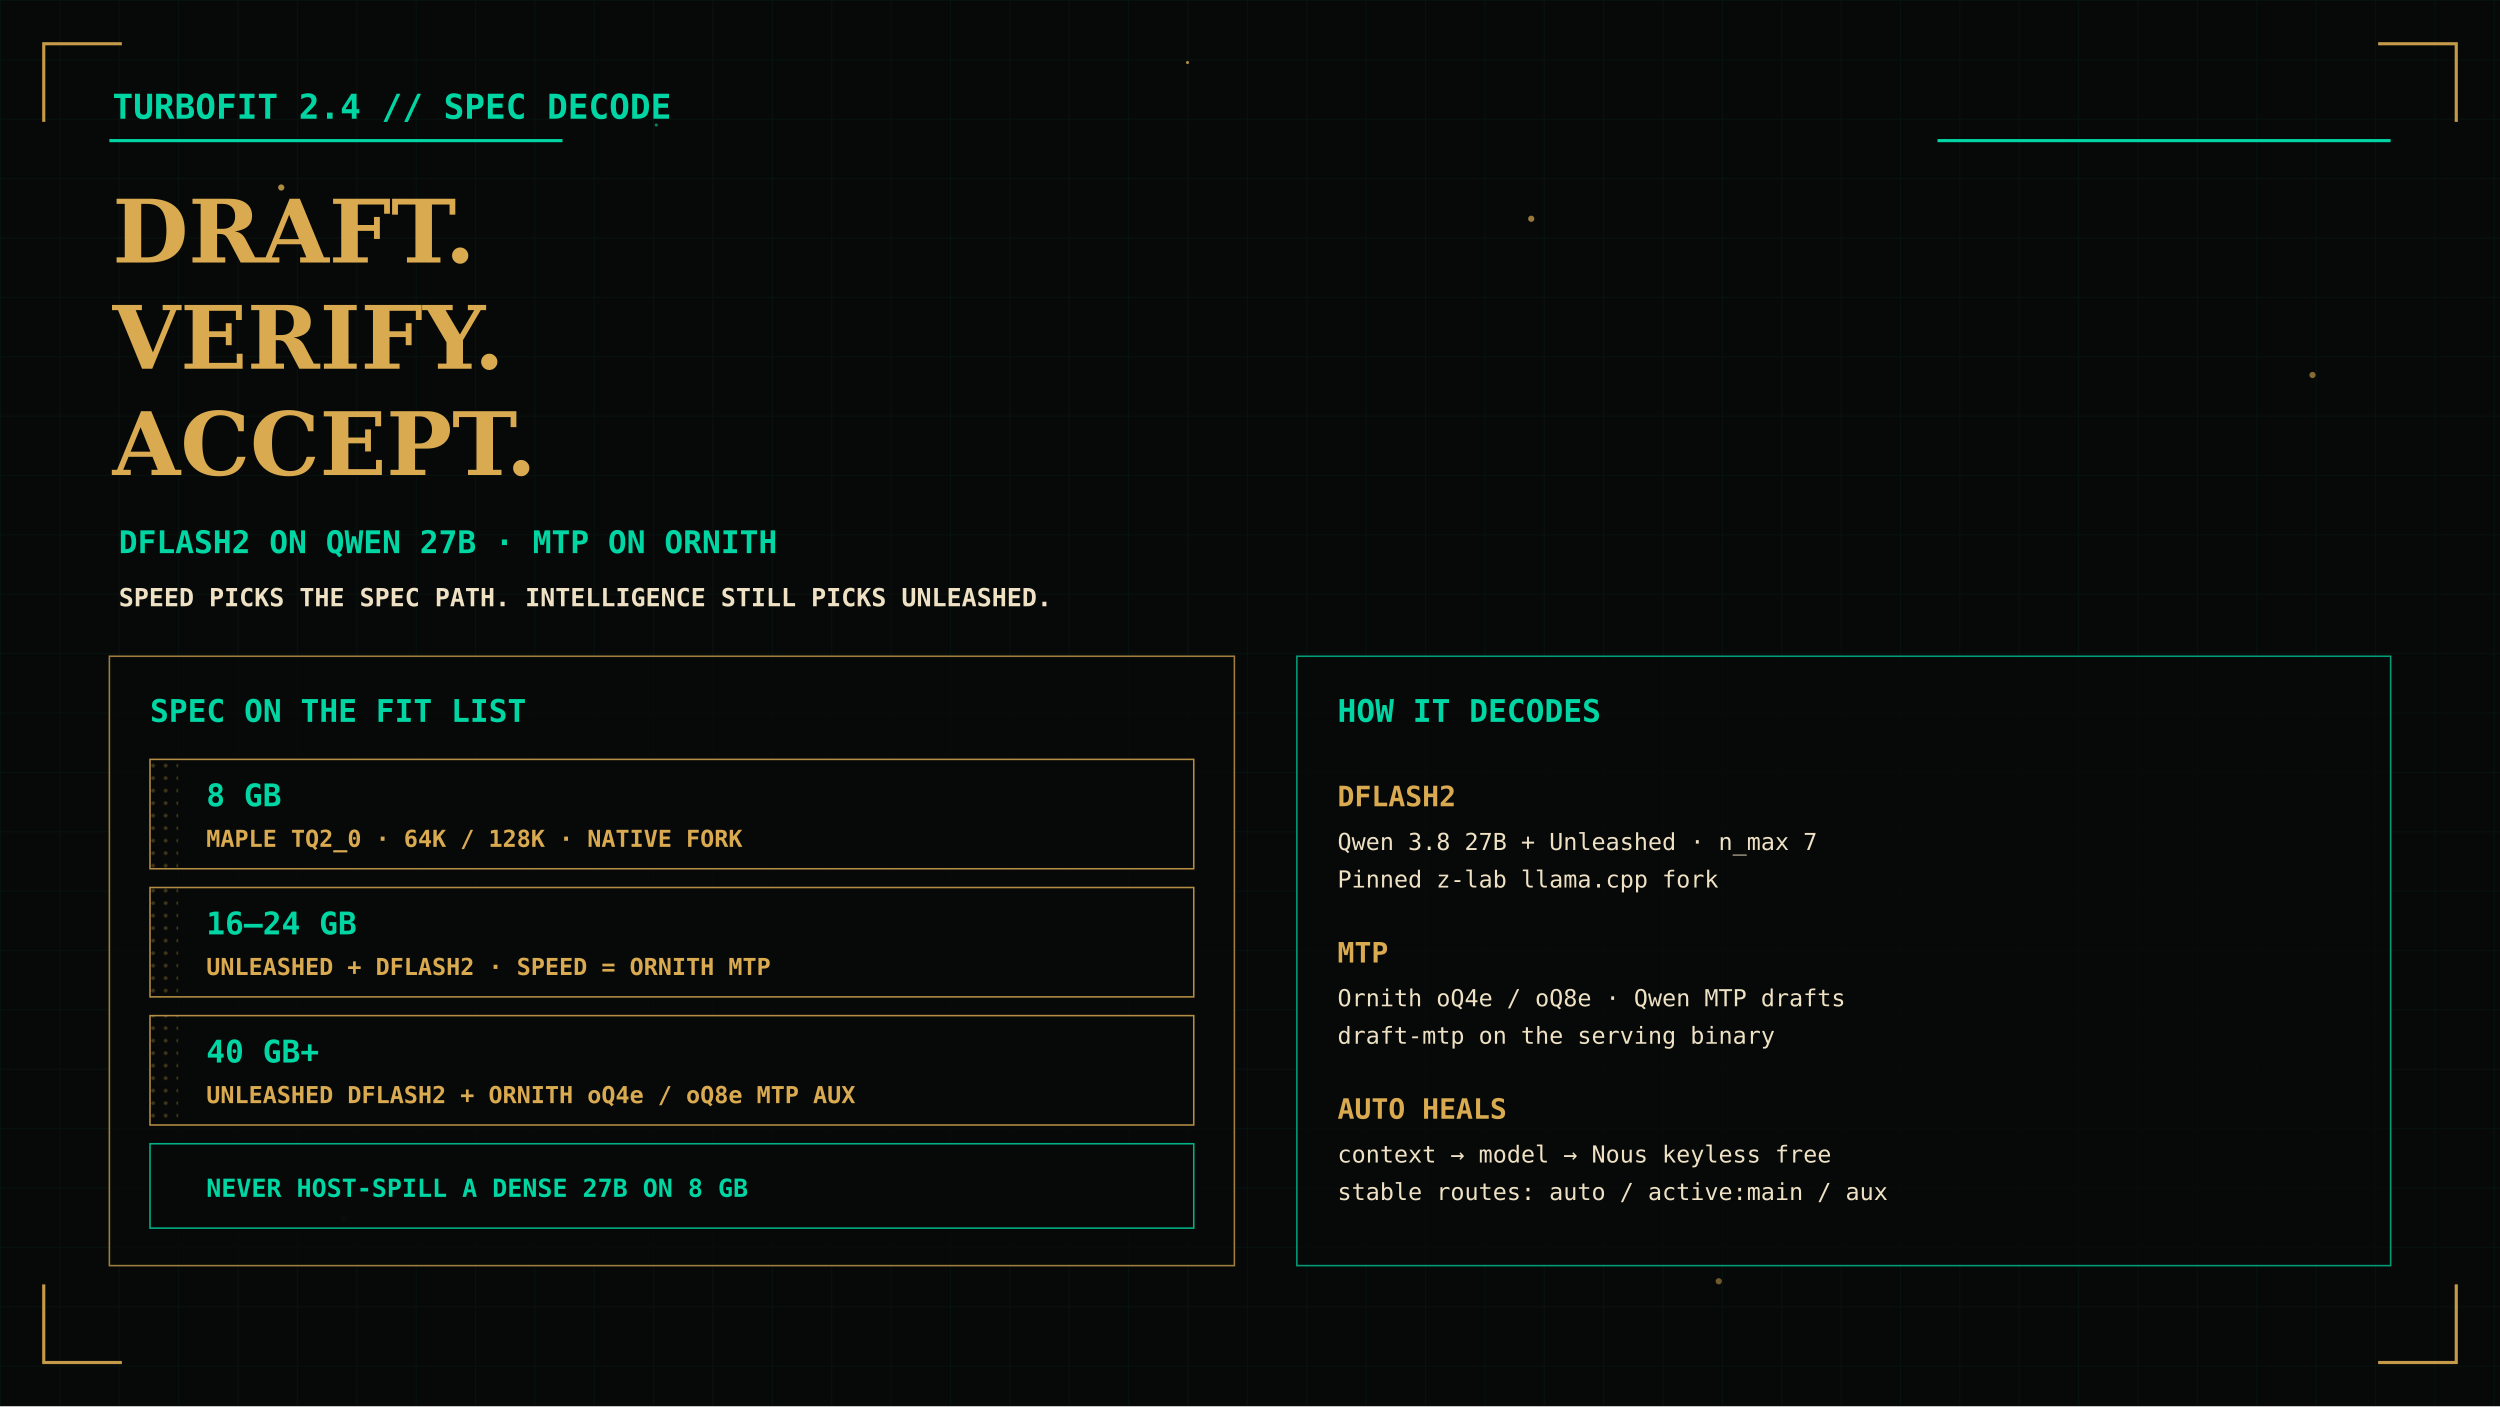
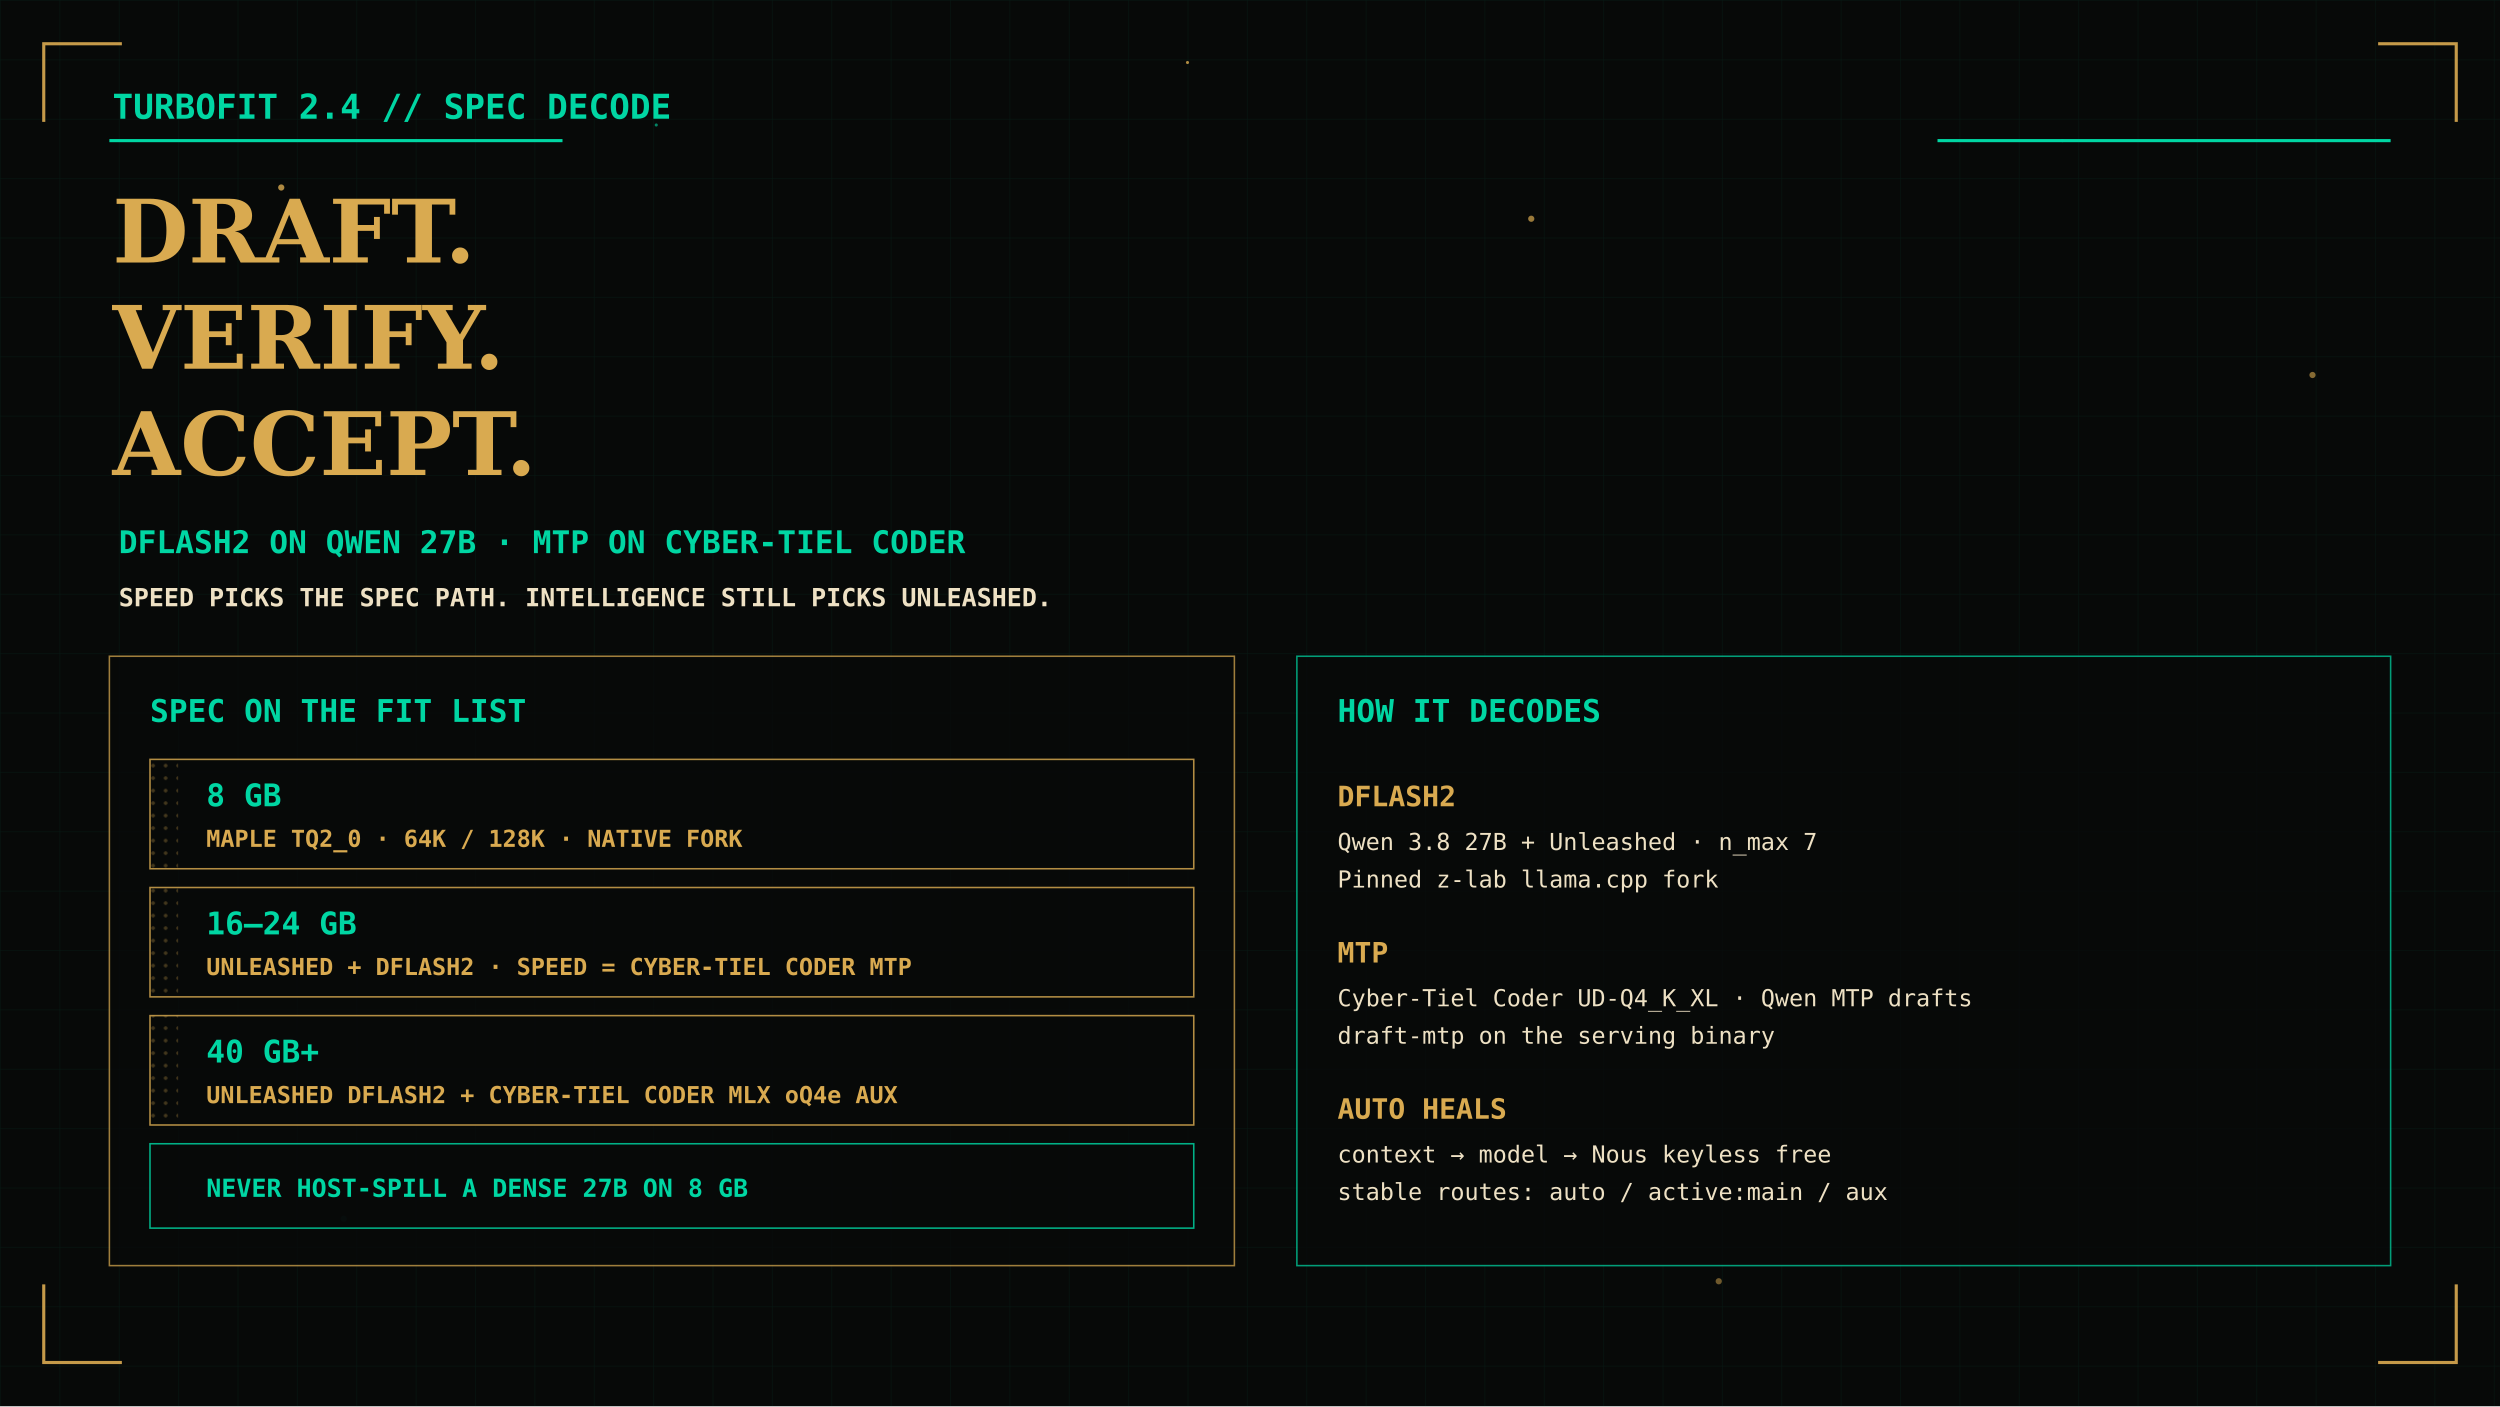
<svg xmlns="http://www.w3.org/2000/svg" width="1600" height="900" viewBox="0 0 1600 900">
  <defs>
    <pattern id="grid" width="38" height="38" patternUnits="userSpaceOnUse">
      <path d="M38 0H0V38" fill="none" stroke="#00d6a3" stroke-width=".6" opacity=".08" />
    </pattern>
    <pattern id="dots" width="8" height="8" patternUnits="userSpaceOnUse">
      <circle cx="2" cy="2" r="1.2" fill="#d9aa50" opacity=".28" />
    </pattern>
    <filter id="glow">
      <feGaussianBlur stdDeviation="5" result="b" />
      <feMerge>
        <feMergeNode in="b" />
        <feMergeNode in="SourceGraphic" />
      </feMerge>
    </filter>
  </defs>
  <rect width="1600" height="900" fill="#070908" />
  <rect width="1600" height="900" fill="url(#grid)" />
  <circle cx="180" cy="120" r="2" fill="#d9aa50" opacity=".8" />
  <circle cx="420" cy="80" r="1" fill="#00d6a3" opacity=".6" />
  <circle cx="980" cy="140" r="2" fill="#d9aa50" opacity=".7" />
  <circle cx="1320" cy="90" r="1" fill="#00d6a3" opacity=".5" />
  <circle cx="1480" cy="240" r="2" fill="#d9aa50" opacity=".6" />
  <circle cx="220" cy="780" r="2" fill="#00d6a3" opacity=".45" />
  <circle cx="760" cy="40" r="1" fill="#d9aa50" opacity=".8" />
  <circle cx="1100" cy="820" r="2" fill="#d9aa50" opacity=".5" />
  <g fill="none" stroke="#d9aa50" stroke-width="2" opacity=".9">
    <path d="M28 78V28H78 M1522 28h50v50 M28 822v50h50 M1572 822v50h-50" />
  </g>
  <path d="M70 90H360" stroke="#00d6a3" stroke-width="2" />
  <path d="M1240 90h290" stroke="#00d6a3" stroke-width="2" />
  <text x="72" y="76" fill="#00d6a3" font-family="DejaVu Sans Mono,monospace" font-size="22" font-weight="700">TURBOFIT 2.4  //  SPEC DECODE</text>
  <text x="72" y="168" fill="#d9aa50" font-family="DejaVu Serif,serif" font-size="56" font-weight="700">DRAFT.</text>
  <text x="72" y="236" fill="#d9aa50" font-family="DejaVu Serif,serif" font-size="56" font-weight="700">VERIFY.</text>
  <text x="72" y="304" fill="#d9aa50" font-family="DejaVu Serif,serif" font-size="56" font-weight="700">ACCEPT.</text>
-   <text x="76" y="354" fill="#00d6a3" font-family="DejaVu Sans Mono,monospace" font-size="20" font-weight="700">DFLASH2 ON QWEN 27B   ·   MTP ON ORNITH</text>
+   <text x="76" y="354" fill="#00d6a3" font-family="DejaVu Sans Mono,monospace" font-size="20" font-weight="700">DFLASH2 ON QWEN 27B   ·   MTP ON CYBER-TIEL CODER</text>
  <text x="76" y="388" fill="#eee1c4" font-family="DejaVu Sans Mono,monospace" font-size="16" font-weight="700">SPEED PICKS THE SPEC PATH. INTELLIGENCE STILL PICKS UNLEASHED.</text>
  <rect x="70" y="420" width="720" height="390" fill="#070908" opacity=".72" stroke="#d9aa50" />
  <text x="96" y="462" fill="#00d6a3" font-family="DejaVu Sans Mono,monospace" font-size="20" font-weight="700">SPEC ON THE FIT LIST</text>
  <rect x="96" y="486" width="668" height="70" fill="#070908" opacity=".82" stroke="#d9aa50" />
  <rect x="96" y="486" width="18" height="70" fill="url(#dots)" />
  <text x="132" y="516" fill="#00d6a3" font-family="DejaVu Sans Mono,monospace" font-size="20" font-weight="700">8 GB</text>
  <text x="132" y="542" fill="#d9aa50" font-family="DejaVu Sans Mono,monospace" font-size="15" font-weight="700">MAPLE TQ2_0  ·  64K / 128K  ·  NATIVE FORK</text>
  <rect x="96" y="568" width="668" height="70" fill="#070908" opacity=".82" stroke="#d9aa50" />
  <rect x="96" y="568" width="18" height="70" fill="url(#dots)" />
  <text x="132" y="598" fill="#00d6a3" font-family="DejaVu Sans Mono,monospace" font-size="20" font-weight="700">16–24 GB</text>
-   <text x="132" y="624" fill="#d9aa50" font-family="DejaVu Sans Mono,monospace" font-size="15" font-weight="700">UNLEASHED + DFLASH2  ·  SPEED = ORNITH MTP</text>
+   <text x="132" y="624" fill="#d9aa50" font-family="DejaVu Sans Mono,monospace" font-size="15" font-weight="700">UNLEASHED + DFLASH2  ·  SPEED = CYBER-TIEL CODER MTP</text>
  <rect x="96" y="650" width="668" height="70" fill="#070908" opacity=".82" stroke="#d9aa50" />
  <rect x="96" y="650" width="18" height="70" fill="url(#dots)" />
  <text x="132" y="680" fill="#00d6a3" font-family="DejaVu Sans Mono,monospace" font-size="20" font-weight="700">40 GB+</text>
-   <text x="132" y="706" fill="#d9aa50" font-family="DejaVu Sans Mono,monospace" font-size="15" font-weight="700">UNLEASHED DFLASH2 + ORNITH oQ4e / oQ8e MTP AUX</text>
+   <text x="132" y="706" fill="#d9aa50" font-family="DejaVu Sans Mono,monospace" font-size="15" font-weight="700">UNLEASHED DFLASH2 + CYBER-TIEL CODER MLX oQ4e AUX</text>
  <rect x="96" y="732" width="668" height="54" fill="#070908" opacity=".82" stroke="#00d6a3" />
  <text x="132" y="766" fill="#00d6a3" font-family="DejaVu Sans Mono,monospace" font-size="16" font-weight="700">NEVER HOST-SPILL A DENSE 27B ON 8 GB</text>
  <rect x="830" y="420" width="700" height="390" fill="#070908" opacity=".72" stroke="#00d6a3" />
  <text x="856" y="462" fill="#00d6a3" font-family="DejaVu Sans Mono,monospace" font-size="20" font-weight="700">HOW IT DECODES</text>
  <text x="856" y="516" fill="#d9aa50" font-family="DejaVu Sans Mono,monospace" font-size="18" font-weight="700">DFLASH2</text>
  <text x="856" y="544" fill="#eee1c4" font-family="DejaVu Sans Mono,monospace" font-size="15">Qwen 3.8 27B + Unleashed · n_max 7</text>
  <text x="856" y="568" fill="#eee1c4" font-family="DejaVu Sans Mono,monospace" font-size="15">Pinned z-lab llama.cpp fork</text>
  <text x="856" y="616" fill="#d9aa50" font-family="DejaVu Sans Mono,monospace" font-size="18" font-weight="700">MTP</text>
-   <text x="856" y="644" fill="#eee1c4" font-family="DejaVu Sans Mono,monospace" font-size="15">Ornith oQ4e / oQ8e · Qwen MTP drafts</text>
+   <text x="856" y="644" fill="#eee1c4" font-family="DejaVu Sans Mono,monospace" font-size="15">Cyber-Tiel Coder UD-Q4_K_XL · Qwen MTP drafts</text>
  <text x="856" y="668" fill="#eee1c4" font-family="DejaVu Sans Mono,monospace" font-size="15">draft-mtp on the serving binary</text>
  <text x="856" y="716" fill="#d9aa50" font-family="DejaVu Sans Mono,monospace" font-size="18" font-weight="700">AUTO HEALS</text>
  <text x="856" y="744" fill="#eee1c4" font-family="DejaVu Sans Mono,monospace" font-size="15">context → model → Nous keyless free</text>
  <text x="856" y="768" fill="#eee1c4" font-family="DejaVu Sans Mono,monospace" font-size="15">stable routes: auto / active:main / aux</text>
</svg>
